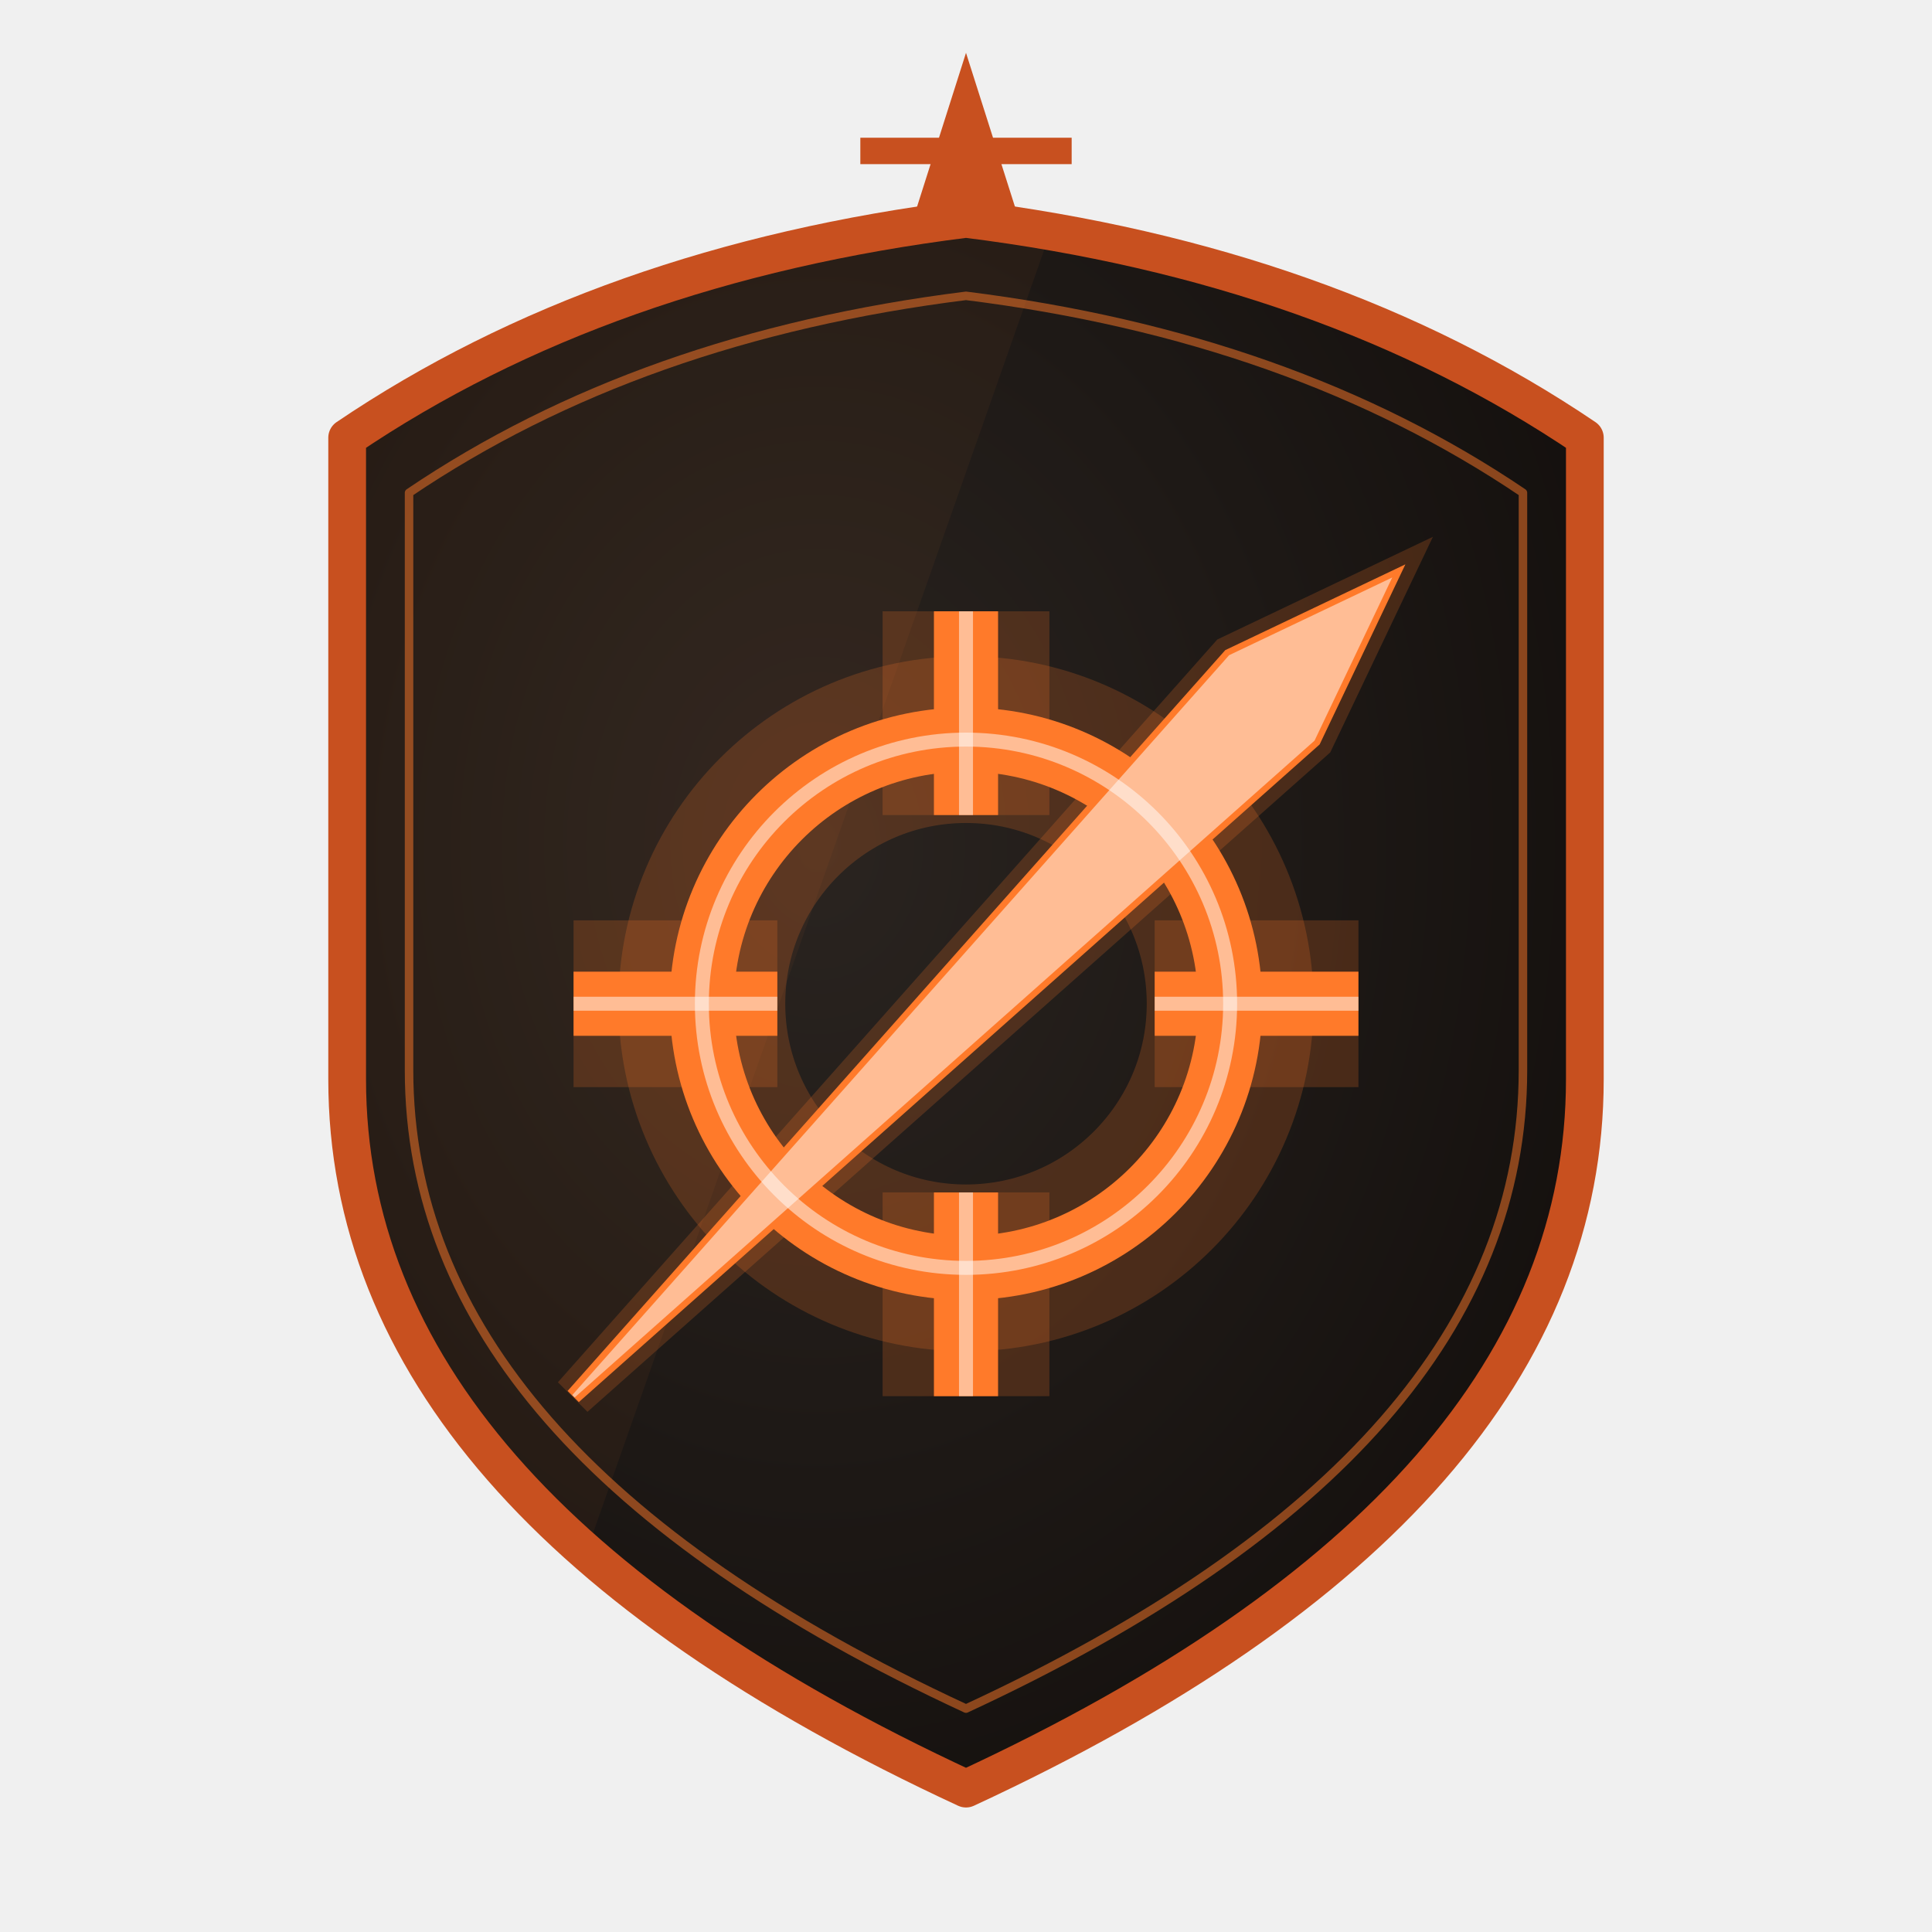
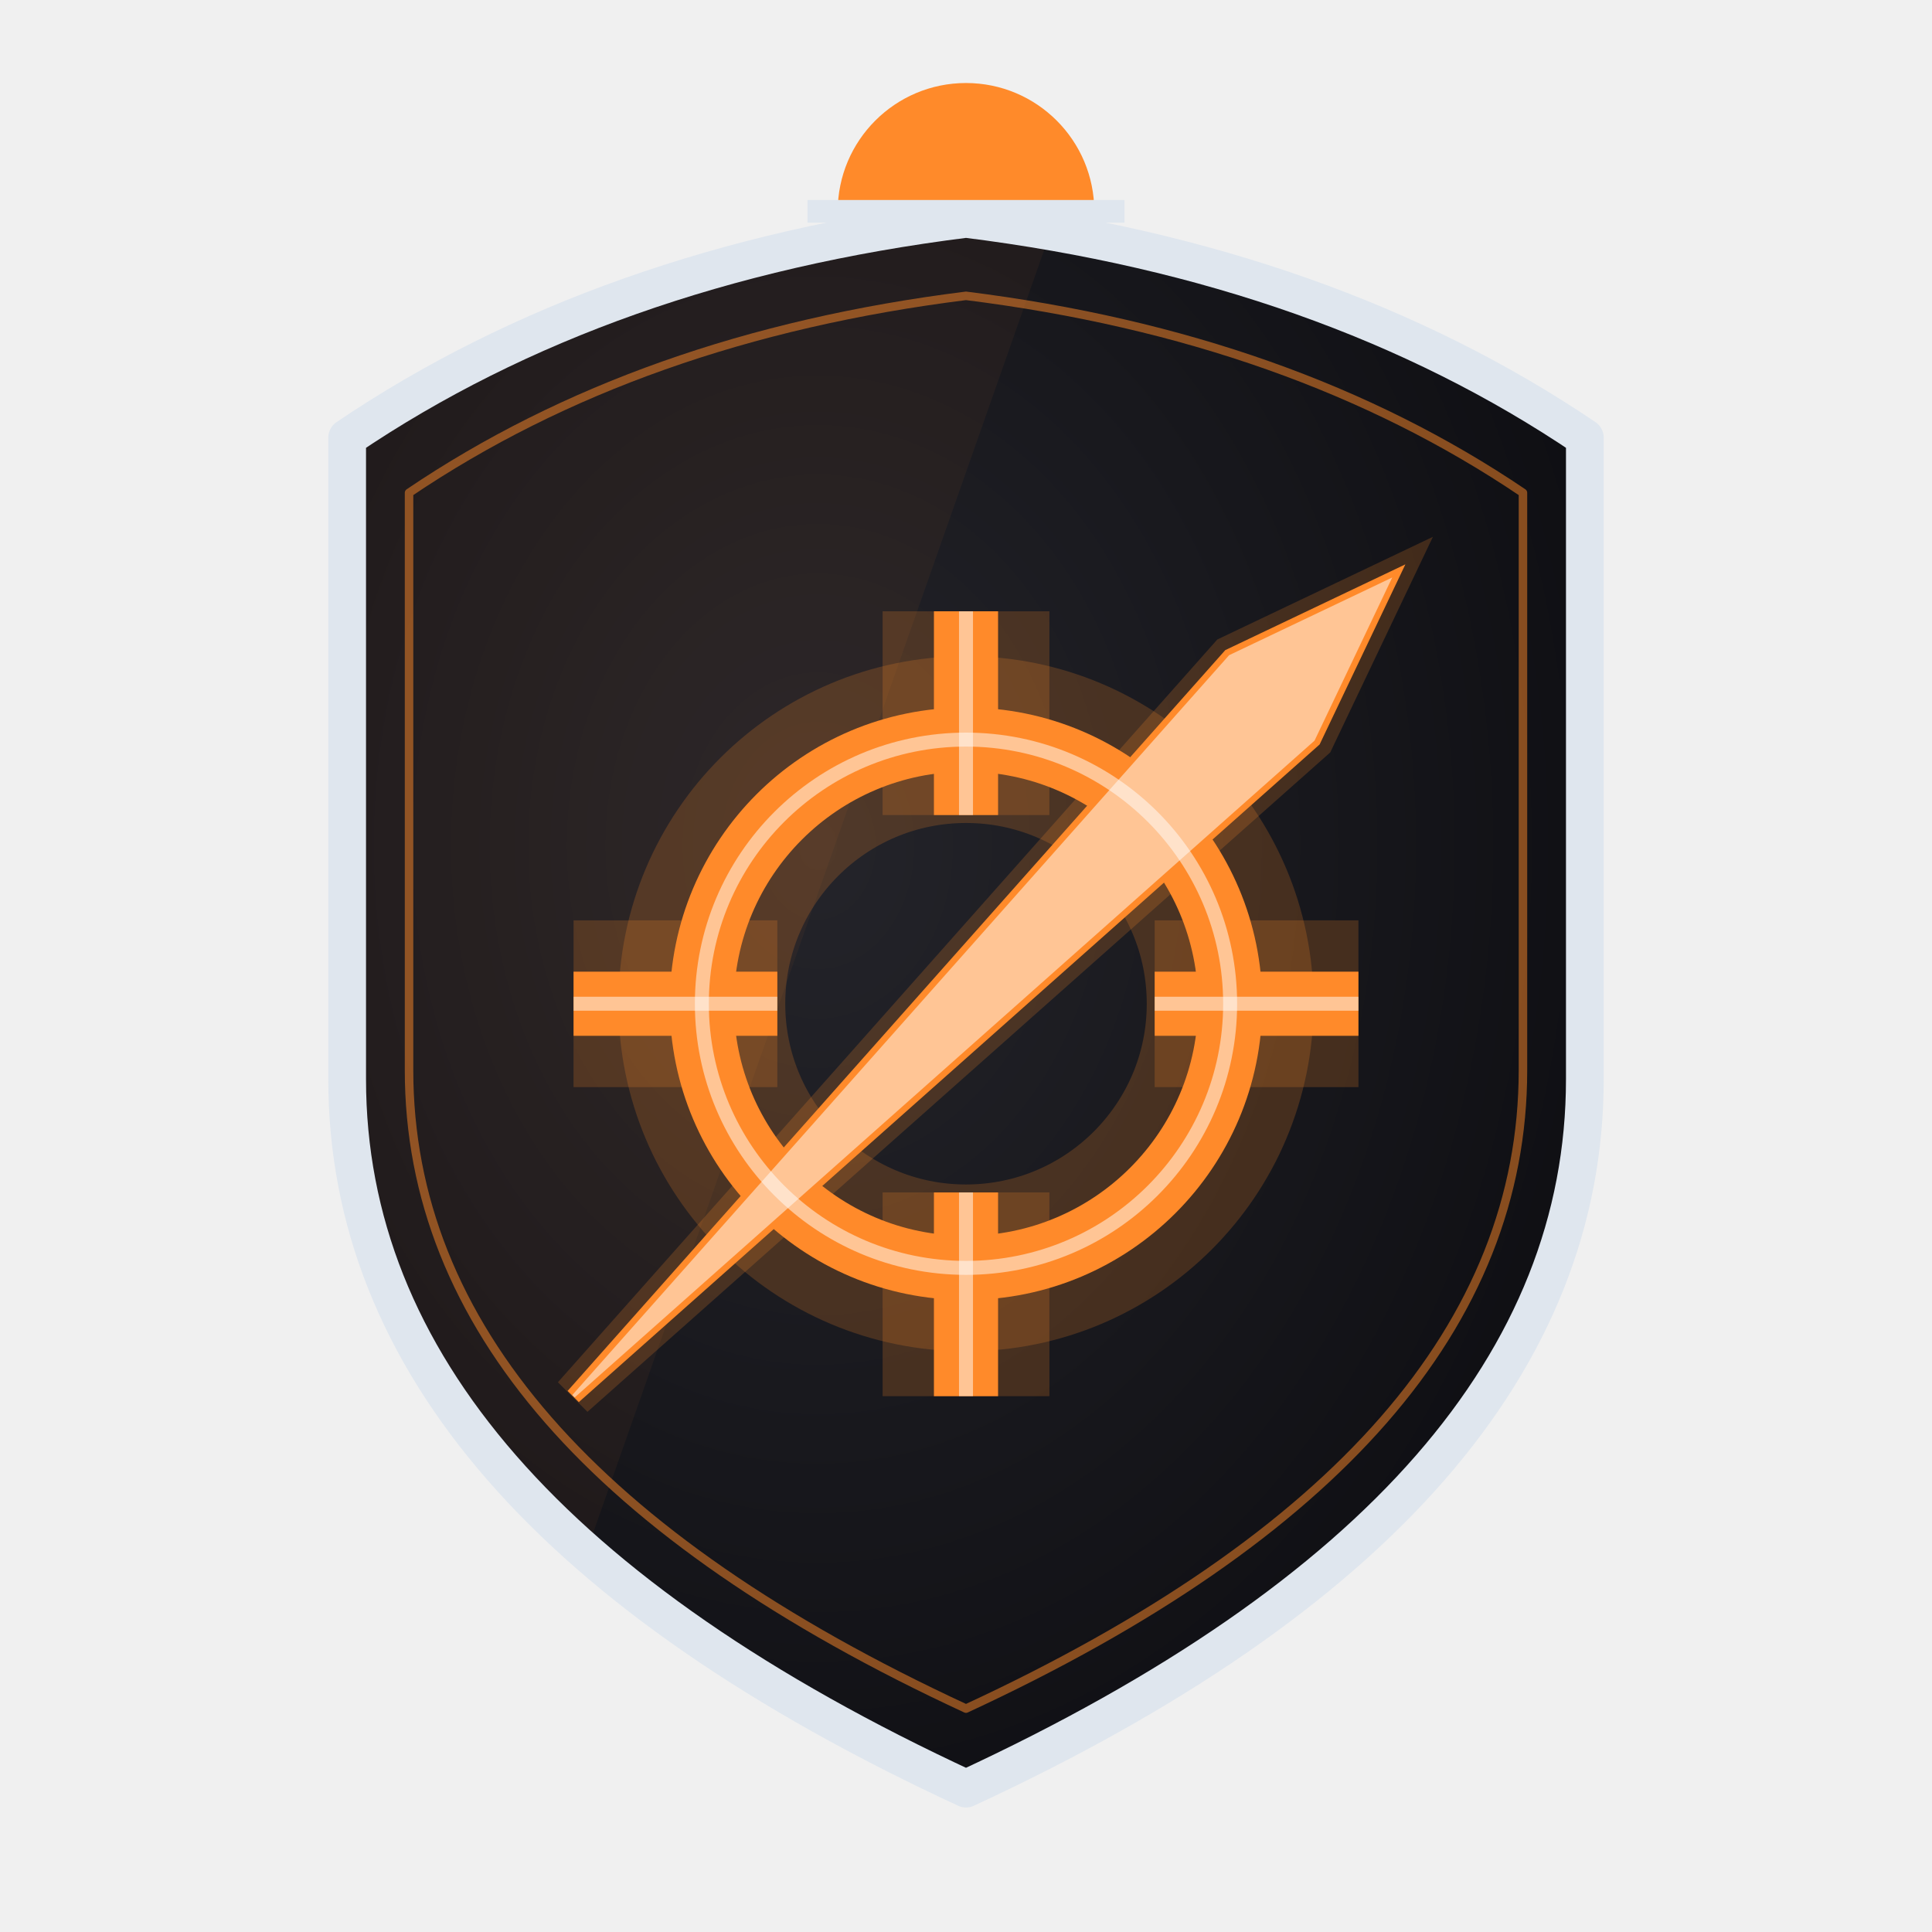
<svg xmlns="http://www.w3.org/2000/svg" width="512" height="512" viewBox="0 0 512 512">
  <defs>
    <radialGradient id="g" cx="0.38" cy="0.4" r="0.75">
-       <stop offset="0" stop-color="#2a2420" />
-       <stop offset="1" stop-color="#120e0c" />
+       <stop offset="0" stop-color="#24242a" />
+       <stop offset="1" stop-color="#0c0c10" />
    </radialGradient>
    <clipPath id="k">
      <path d="M256 58 Q352 70 420 116 L420 286 Q420 398 256 474 Q92 398 92 286 L92 116 Q160 70 256 58 Z" />
    </clipPath>
  </defs>
  <path d="M256 58 Q352 70 420 116 L420 286 Q420 398 256 474 Q92 398 92 286 L92 116 Q160 70 256 58 Z" fill="url(#g)" />
  <g clip-path="url(#k)">
-     <path d="M0 0 L300 0 L120 512 L0 512 Z" fill="#ff7a2a" opacity="0.05" />
+     <path d="M0 0 L300 0 L120 512 L0 512 Z" fill="#ff8a2a" opacity="0.05" />
  </g>
-   <path d="M256 58 Q352 70 420 116 L420 286 Q420 398 256 474 Q92 398 92 286 L92 116 Q160 70 256 58 Z" fill="none" stroke="#c8501f" stroke-width="10" stroke-linejoin="round" />
-   <path d="M256 58 Q352 70 420 116 L420 286 Q420 398 256 474 Q92 398 92 286 L92 116 Q160 70 256 58 Z" fill="none" stroke="#ff7a2a" stroke-width="2.5" opacity="0.5" transform="translate(256 262) scale(0.9) translate(-256 -262)" stroke-linejoin="round" />
-   <path d="M256 14 L270 58 L242 58 Z" fill="#c8501f" />
-   <path d="M228 40 L284 40" stroke="#c8501f" stroke-width="7" />
+   <path d="M256 58 Q352 70 420 116 L420 286 Q420 398 256 474 Q92 398 92 286 L92 116 Q160 70 256 58 Z" fill="none" stroke="#dfe6ee" stroke-width="10" stroke-linejoin="round" />
+   <path d="M256 58 Q352 70 420 116 L420 286 Q420 398 256 474 Q92 398 92 286 L92 116 Q160 70 256 58 Z" fill="none" stroke="#ff8a2a" stroke-width="2.5" opacity="0.5" transform="translate(256 262) scale(0.9) translate(-256 -262)" stroke-linejoin="round" />
+   <path d="M222 56 A34 34 0 0 1 290 56 Z" fill="#ff8a2a" />
+   <path d="M214 56 L298 56" stroke="#dfe6ee" stroke-width="6" />
  <g clip-path="url(#k)">
-     <circle cx="256" cy="266" r="70" stroke="#ff7a2a" stroke-width="44.2" stroke-linecap="butt" stroke-linejoin="miter" fill="none" opacity="0.2" />
-     <path d="M306 266 L360 266" stroke="#ff7a2a" stroke-width="44.2" stroke-linecap="butt" stroke-linejoin="miter" fill="none" opacity="0.2" />
-     <path d="M256 316 L256 370" stroke="#ff7a2a" stroke-width="44.2" stroke-linecap="butt" stroke-linejoin="miter" fill="none" opacity="0.2" />
-     <path d="M206 266 L152 266" stroke="#ff7a2a" stroke-width="44.2" stroke-linecap="butt" stroke-linejoin="miter" fill="none" opacity="0.2" />
-     <path d="M256 216 L256 162" stroke="#ff7a2a" stroke-width="44.2" stroke-linecap="butt" stroke-linejoin="miter" fill="none" opacity="0.2" />
-     <path d="M152 370 L326 174 L368 154 L348 196 Z" fill="#ff7a2a" opacity="0.2" stroke="#ff7a2a" stroke-width="11.1" stroke-linejoin="miter" />
-     <circle cx="256" cy="266" r="70" stroke="#ff7a2a" stroke-width="17" stroke-linecap="butt" stroke-linejoin="miter" fill="none" />
-     <path d="M306 266 L360 266" stroke="#ff7a2a" stroke-width="17" stroke-linecap="butt" stroke-linejoin="miter" fill="none" />
-     <path d="M256 316 L256 370" stroke="#ff7a2a" stroke-width="17" stroke-linecap="butt" stroke-linejoin="miter" fill="none" />
-     <path d="M206 266 L152 266" stroke="#ff7a2a" stroke-width="17" stroke-linecap="butt" stroke-linejoin="miter" fill="none" />
-     <path d="M256 216 L256 162" stroke="#ff7a2a" stroke-width="17" stroke-linecap="butt" stroke-linejoin="miter" fill="none" />
-     <path d="M152 370 L326 174 L368 154 L348 196 Z" fill="#ff7a2a" stroke="#ff7a2a" stroke-width="4.2" stroke-linejoin="miter" />
+     <circle cx="256" cy="266" r="70" stroke="#ff8a2a" stroke-width="44.2" stroke-linecap="butt" stroke-linejoin="miter" fill="none" opacity="0.2" />
+     <path d="M306 266 L360 266" stroke="#ff8a2a" stroke-width="44.2" stroke-linecap="butt" stroke-linejoin="miter" fill="none" opacity="0.2" />
+     <path d="M256 316 L256 370" stroke="#ff8a2a" stroke-width="44.2" stroke-linecap="butt" stroke-linejoin="miter" fill="none" opacity="0.2" />
+     <path d="M206 266 L152 266" stroke="#ff8a2a" stroke-width="44.2" stroke-linecap="butt" stroke-linejoin="miter" fill="none" opacity="0.2" />
+     <path d="M256 216 L256 162" stroke="#ff8a2a" stroke-width="44.2" stroke-linecap="butt" stroke-linejoin="miter" fill="none" opacity="0.2" />
+     <path d="M152 370 L326 174 L368 154 L348 196 Z" fill="#ff8a2a" opacity="0.2" stroke="#ff8a2a" stroke-width="11.1" stroke-linejoin="miter" />
+     <circle cx="256" cy="266" r="70" stroke="#ff8a2a" stroke-width="17" stroke-linecap="butt" stroke-linejoin="miter" fill="none" />
+     <path d="M306 266 L360 266" stroke="#ff8a2a" stroke-width="17" stroke-linecap="butt" stroke-linejoin="miter" fill="none" />
+     <path d="M256 316 L256 370" stroke="#ff8a2a" stroke-width="17" stroke-linecap="butt" stroke-linejoin="miter" fill="none" />
+     <path d="M206 266 L152 266" stroke="#ff8a2a" stroke-width="17" stroke-linecap="butt" stroke-linejoin="miter" fill="none" />
+     <path d="M256 216 L256 162" stroke="#ff8a2a" stroke-width="17" stroke-linecap="butt" stroke-linejoin="miter" fill="none" />
+     <path d="M152 370 L326 174 L368 154 L348 196 Z" fill="#ff8a2a" stroke="#ff8a2a" stroke-width="4.2" stroke-linejoin="miter" />
    <circle cx="256" cy="266" r="70" stroke="#ffffff" stroke-width="3.7" stroke-linecap="butt" stroke-linejoin="miter" fill="none" opacity="0.5" />
    <path d="M306 266 L360 266" stroke="#ffffff" stroke-width="3.7" stroke-linecap="butt" stroke-linejoin="miter" fill="none" opacity="0.5" />
    <path d="M256 316 L256 370" stroke="#ffffff" stroke-width="3.7" stroke-linecap="butt" stroke-linejoin="miter" fill="none" opacity="0.5" />
    <path d="M206 266 L152 266" stroke="#ffffff" stroke-width="3.7" stroke-linecap="butt" stroke-linejoin="miter" fill="none" opacity="0.5" />
    <path d="M256 216 L256 162" stroke="#ffffff" stroke-width="3.7" stroke-linecap="butt" stroke-linejoin="miter" fill="none" opacity="0.5" />
    <path d="M152 370 L326 174 L368 154 L348 196 Z" fill="#ffffff" opacity="0.5" stroke="#ffffff" stroke-width="0.9" stroke-linejoin="miter" />
  </g>
</svg>
